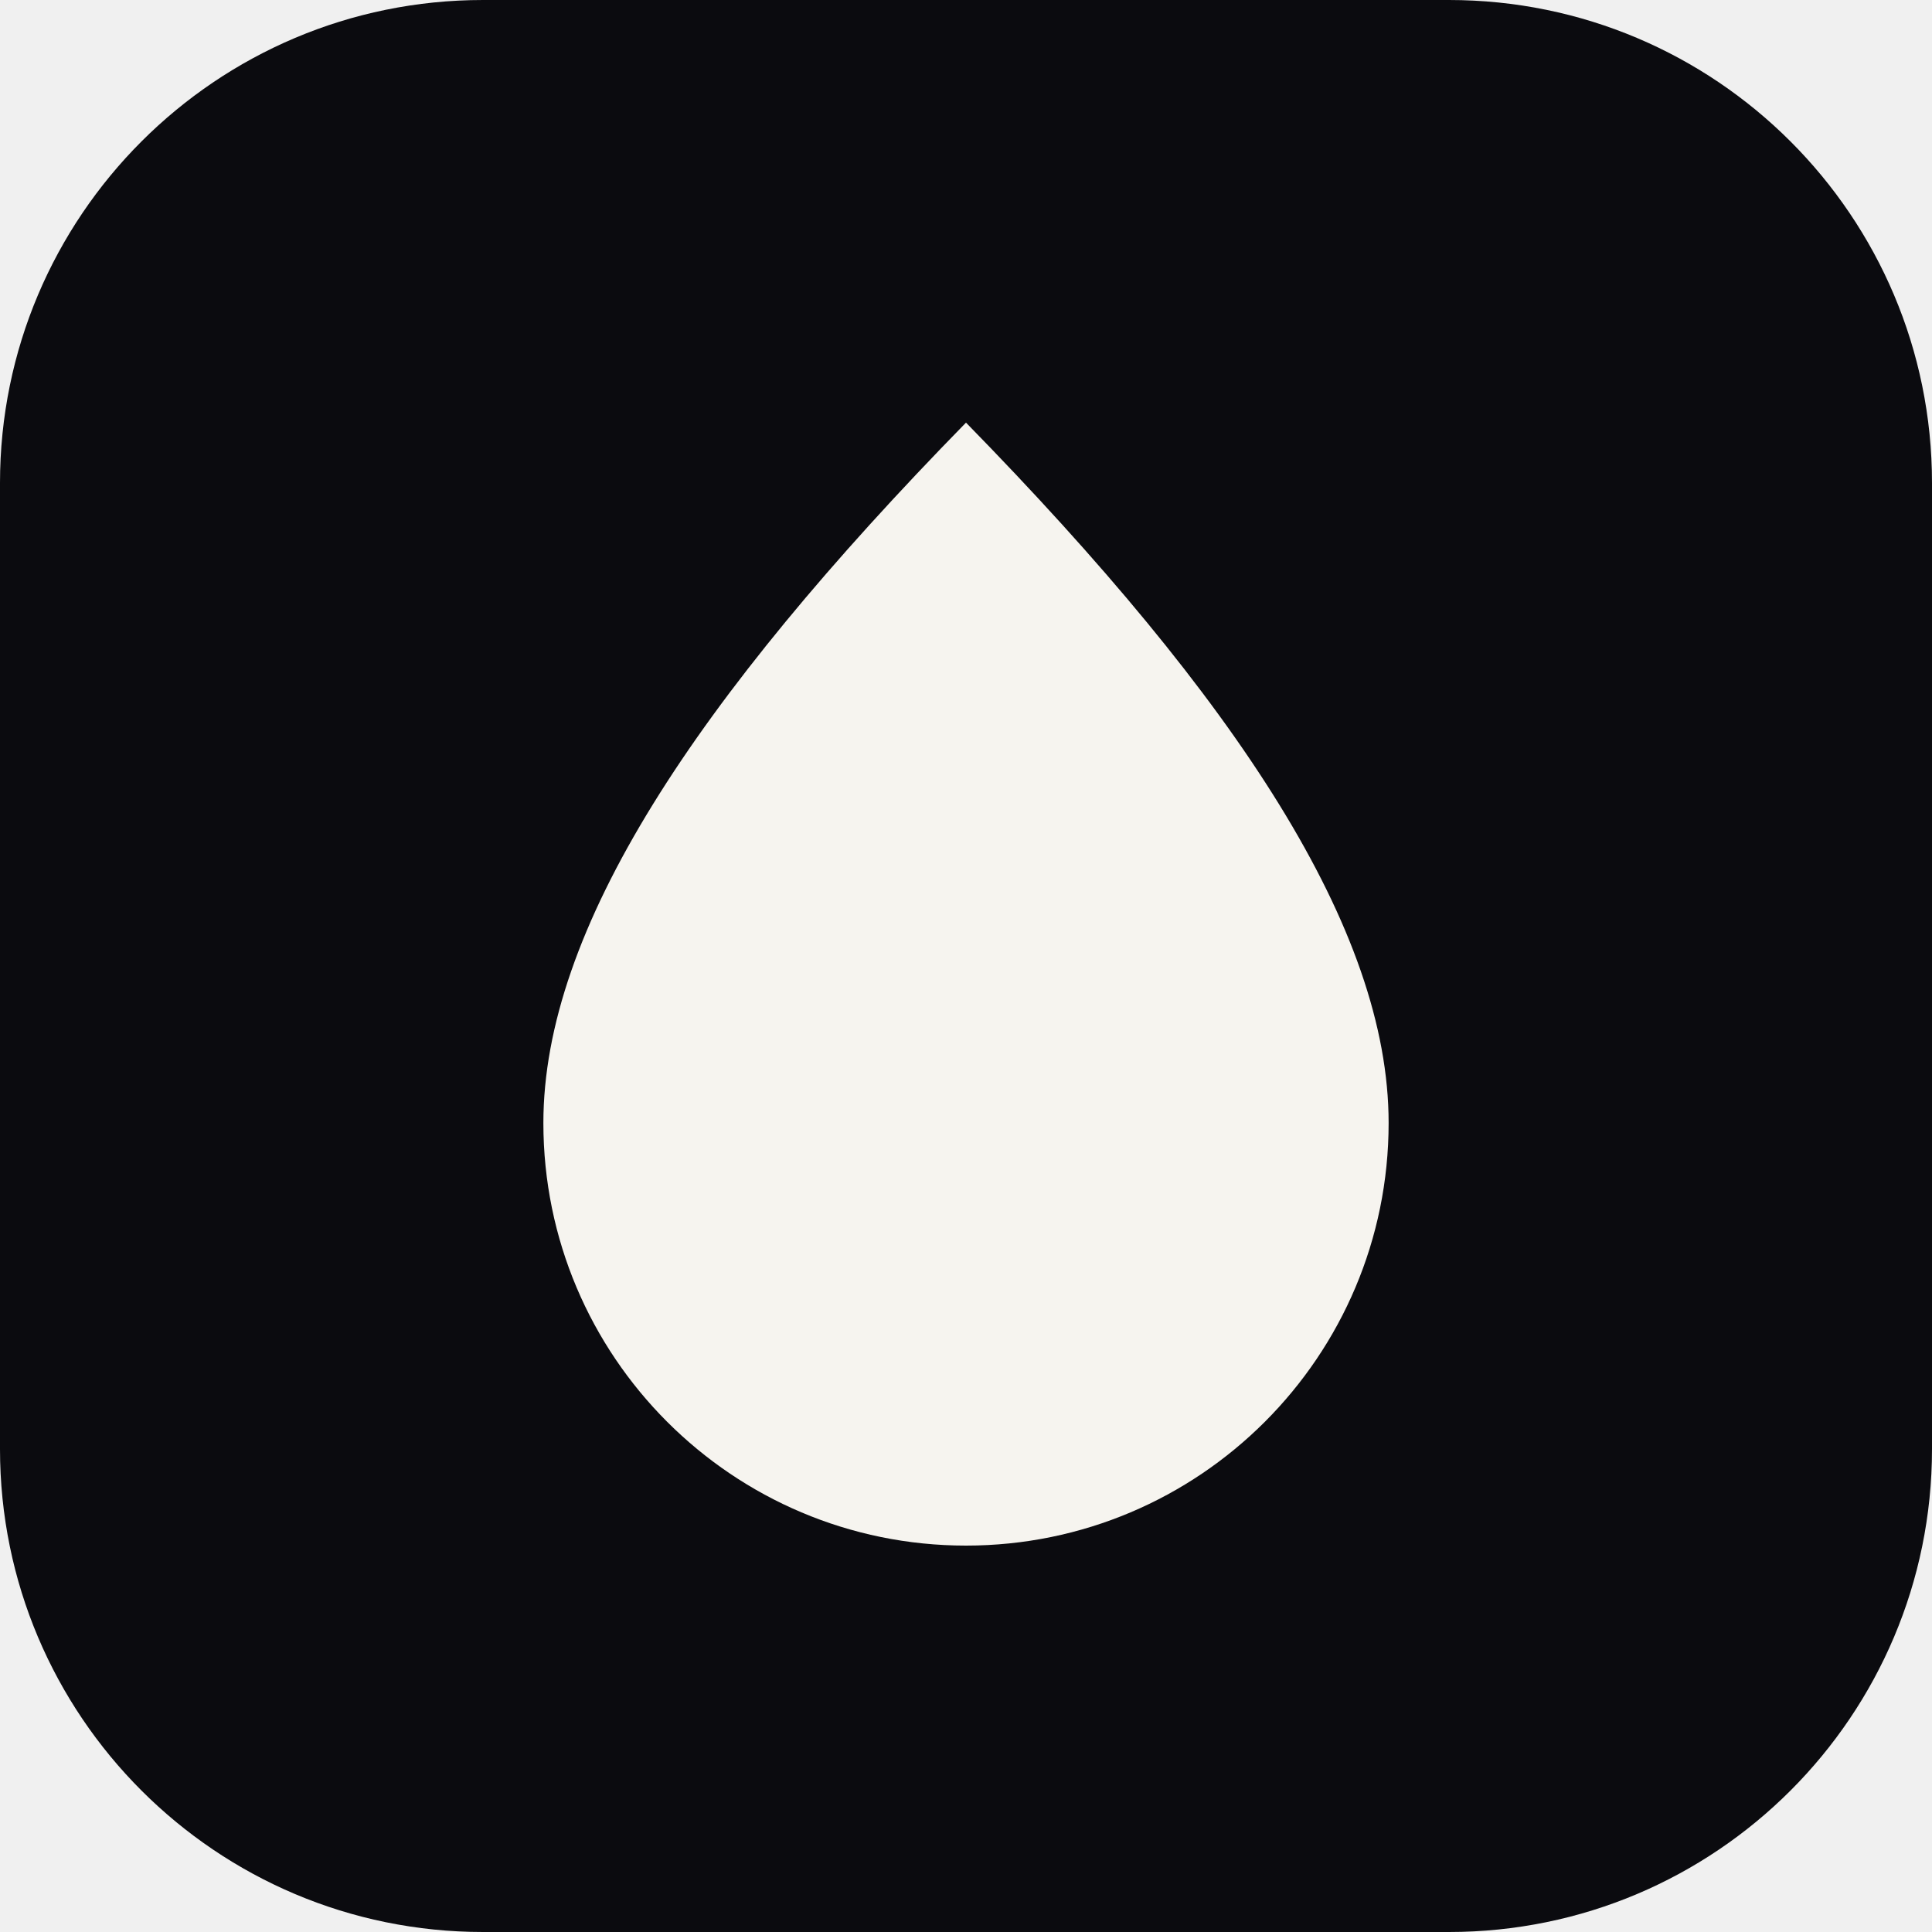
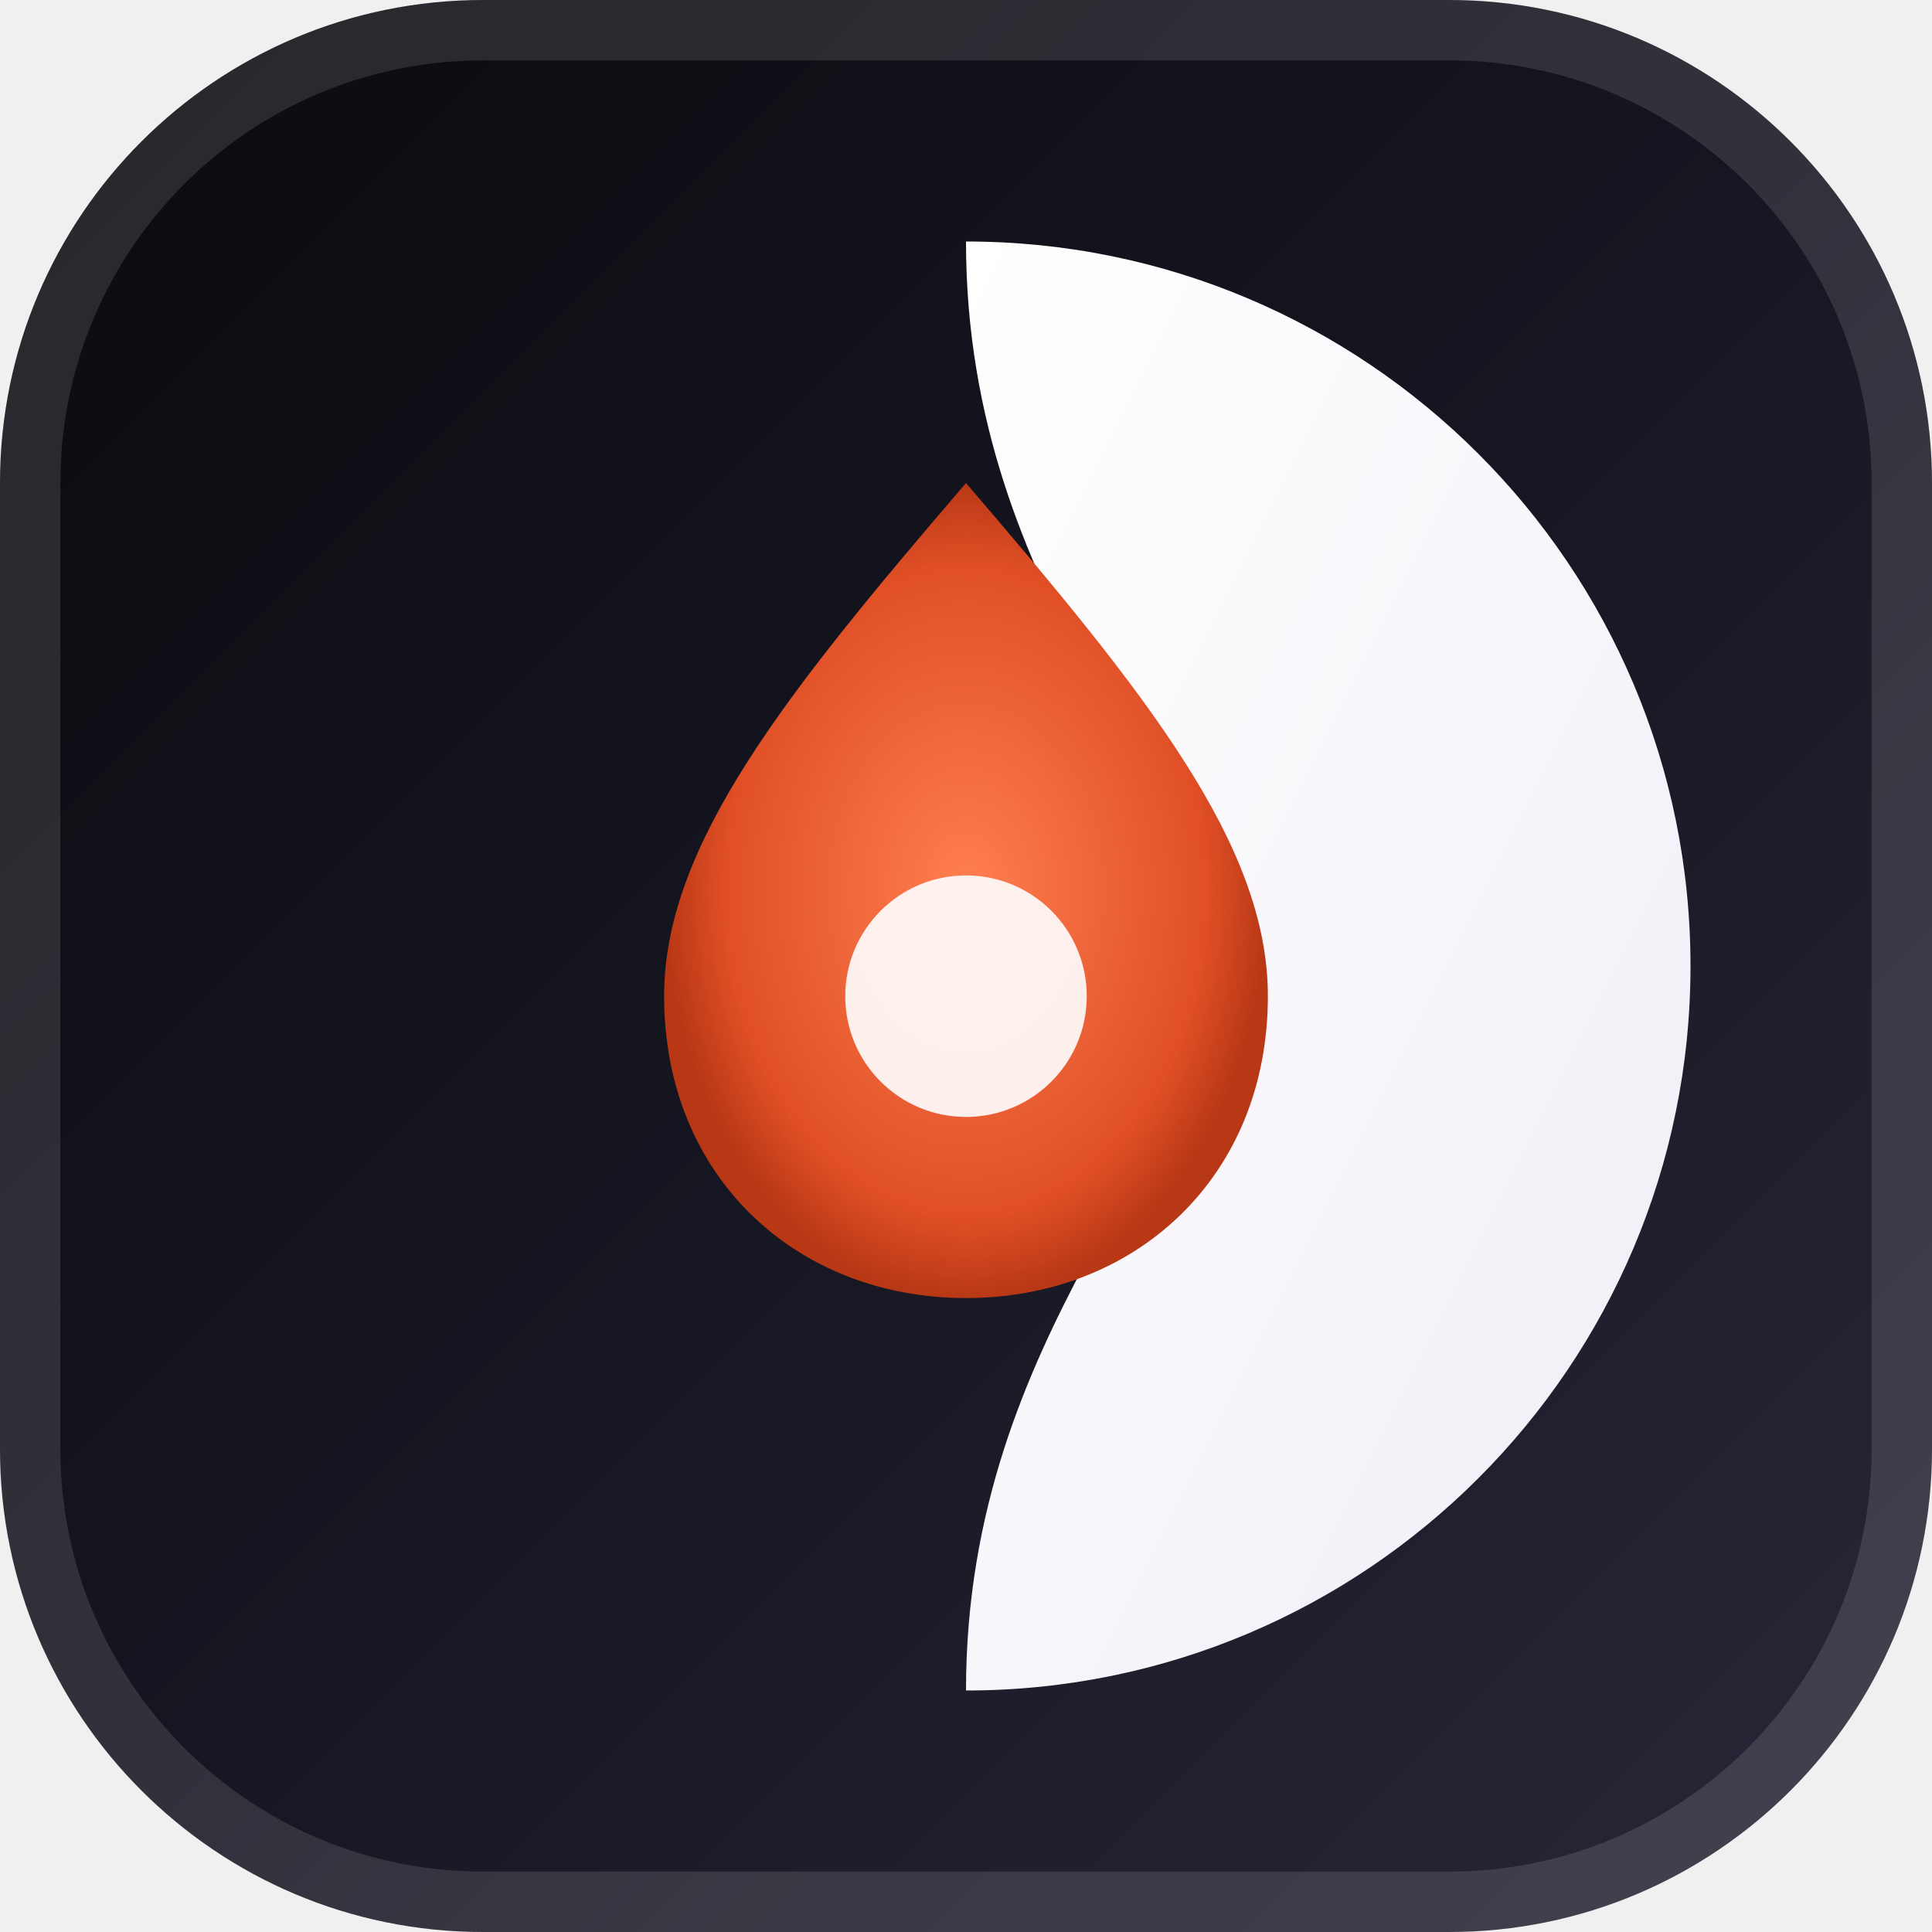
<svg xmlns="http://www.w3.org/2000/svg" viewBox="0 0 32 32">
-   <rect width="32" height="32" rx="8" fill="#0b0b0f" />
-   <path d="M16 7c4.5 4.6 7 8.4 7 11.6A7 7 0 0 1 9 18.6C9 15.4 11.5 11.6 16 7z" fill="#f6f4ef" />
+   <defs>
+     <linearGradient id="theme-split" x1="0%" y1="0%" x2="100%" y2="100%">
+       <stop offset="0%" stop-color="#0a0a0e" />
+       <stop offset="50%" stop-color="#161622" />
+       <stop offset="100%" stop-color="#2a2838" />
+     </linearGradient>
+     <radialGradient id="amber-glow" cx="50%" cy="50%" r="50%">
+       <stop offset="0%" stop-color="#ff7f50" />
+       <stop offset="80%" stop-color="#e04f26" />
+       <stop offset="100%" stop-color="#b83815" />
+     </radialGradient>
+     <linearGradient id="light-crescent" x1="0%" y1="0%" x2="100%" y2="100%">
+       <stop offset="0%" stop-color="#ffffff" />
+       <stop offset="100%" stop-color="#f0edf6" />
+     </linearGradient>
+   </defs>
+   <rect width="32" height="32" rx="8" fill="url(#theme-split)" />
+   <rect x="0.5" y="0.5" width="31" height="31" rx="7.5" fill="none" stroke="rgba(255,255,255,0.12)" stroke-width="1" />
+   <path d="M 16 4 C 22.627 4 28 9.373 28 16 C 28 22.627 22.627 28 16 28 C 16 22 20 19 20 16 C 20 13 16 10 16 4 Z" fill="url(#light-crescent)" />
+   <path d="M 16 8 C 19 11.5 21 14 21 16.5 C 21 19.5 18.8 21.5 16 21.5 C 13.2 21.5 11 19.5 11 16.5 C 11 14 13 11.5 16 8 Z" fill="url(#amber-glow)" />
+   <circle cx="16" cy="16.5" r="2" fill="#ffffff" opacity="0.9" />
</svg>
